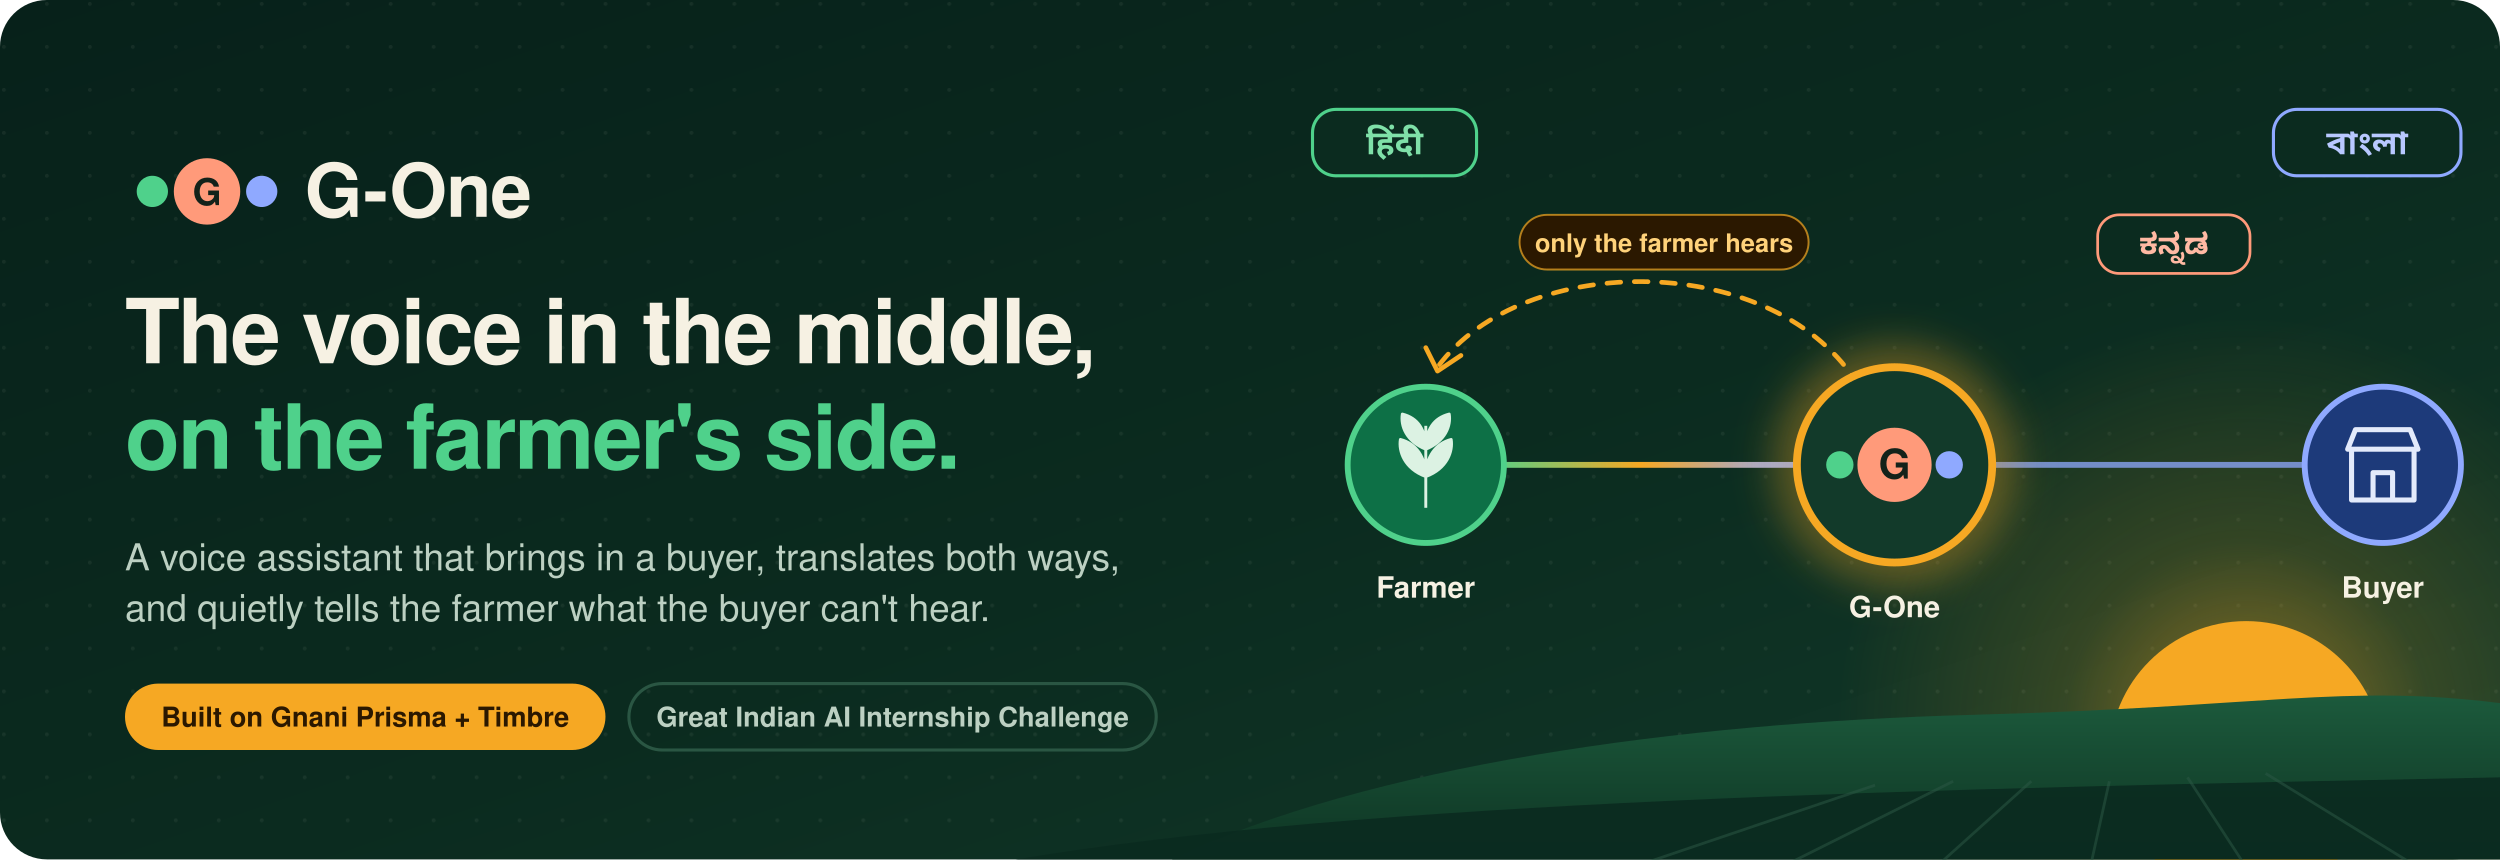
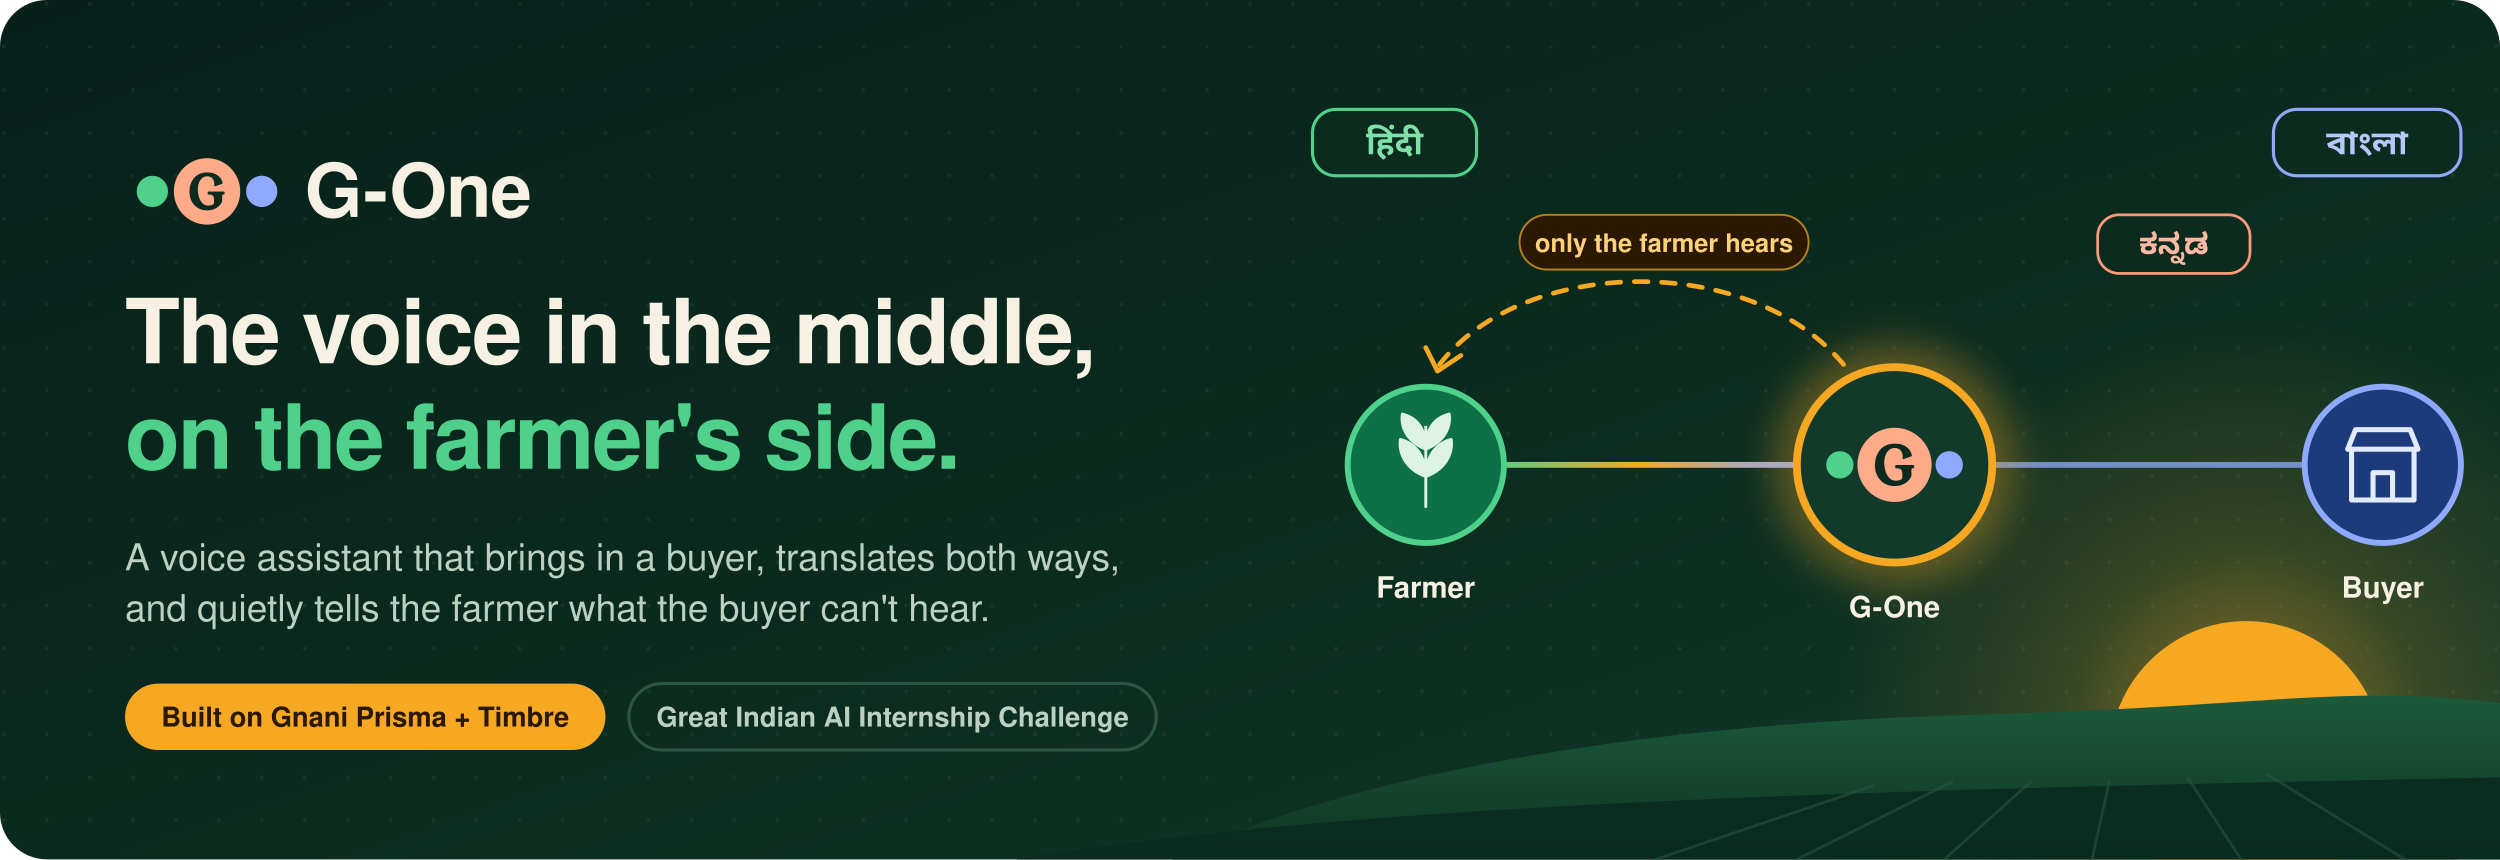
<svg xmlns="http://www.w3.org/2000/svg" width="1280" height="440" viewBox="0 0 1280 440" role="img" aria-label="G-One: the voice in the middle, on the farmer's side">
  <defs>
    <linearGradient id="sky" x1="0" y1="0" x2="1" y2="1">
      <stop offset="0" stop-color="#07211a" />
      <stop offset="0.55" stop-color="#0b2b1f" />
      <stop offset="1" stop-color="#123a2a" />
    </linearGradient>
    <radialGradient id="sun" cx="0.5" cy="0.5" r="0.5">
      <stop offset="0" stop-color="#f6a823" stop-opacity="0.55" />
      <stop offset="0.45" stop-color="#f6a823" stop-opacity="0.16" />
      <stop offset="1" stop-color="#f6a823" stop-opacity="0" />
    </radialGradient>
    <linearGradient id="field" x1="0" y1="0" x2="0" y2="1">
      <stop offset="0" stop-color="#1c5a3c" />
      <stop offset="1" stop-color="#0e3423" />
    </linearGradient>
    <linearGradient id="wire" gradientUnits="userSpaceOnUse" x1="70" y1="0" x2="230" y2="0">
      <stop offset="0" stop-color="#4fd18b" />
      <stop offset="0.5" stop-color="#f6a823" />
      <stop offset="1" stop-color="#8fa9ff" />
    </linearGradient>
    <pattern id="dots" width="22" height="22" patternUnits="userSpaceOnUse">
      <circle cx="2" cy="2" r="1" fill="#f6f1e3" fill-opacity="0.06" />
    </pattern>
    <filter id="soft" x="-50%" y="-50%" width="200%" height="200%">
      <feGaussianBlur stdDeviation="10" />
    </filter>
  </defs>
  <rect width="1280" height="440" rx="24" fill="url(#sky)" />
  <rect width="1280" height="440" rx="24" fill="url(#dots)" />
  <circle cx="1150" cy="372" r="210" fill="url(#sun)" />
  <circle cx="1150" cy="388" r="70" fill="#f6a823" />
  <path d="M600 440 C 700 392, 860 370, 1010 366 S 1200 350, 1280 360 L1280 440 Z" fill="url(#field)" />
  <path d="M520 440 C 700 410, 980 404, 1280 398 L1280 440 Z" fill="#0b2b1f" fill-opacity="0.9" />
  <g stroke="#2a5643" stroke-width="1.4" fill="none" opacity="0.55" transform="translate(0 50)">
    <path d="M700 440 L960 352" />
    <path d="M820 440 L1000 350" />
    <path d="M940 440 L1040 350" />
    <path d="M1060 440 L1080 350" />
    <path d="M1180 440 L1120 348" />
    <path d="M1280 420 L1160 346" />
  </g>
  <g transform="translate(690 168)">
    <path d="M70 70 L230 70" stroke="url(#wire)" stroke-width="3" stroke-linecap="round" />
    <path d="M330 70 L490 70" stroke="#8fa9ff" stroke-opacity="0.75" stroke-width="3" stroke-linecap="round" />
    <path d="M262 30 C 220 -40, 90 -40, 46 20" stroke="#f6a823" stroke-width="2.4" stroke-dasharray="7 7" fill="none" stroke-linecap="round" />
    <path d="M40 10 L46 22 L58 14" stroke="#f6a823" stroke-width="2.4" fill="none" stroke-linecap="round" stroke-linejoin="round" />
    <rect x="88" y="-58" width="148" height="28" rx="14" fill="#2b1800" stroke="#f6a823" stroke-opacity="0.7" />
    <text x="162" y="-39" text-anchor="middle" font-family="Segoe UI, Helvetica, Arial, sans-serif" font-size="13" font-weight="600" fill="#ffd27a">only the farmer hears</text>
    <circle cx="40" cy="70" r="40" fill="#0d7046" stroke="#4fd18b" stroke-width="3" />
    <path d="M40 92 L40 50 M40 62 C 30 58, 27 50, 28 44 C 36 46, 40 52, 40 62 Z M40 62 C 50 58, 53 50, 52 44 C 44 46, 40 52, 40 62 Z M40 76 C 29 72, 26 63, 27 57 C 35 59, 40 66, 40 76 Z M40 76 C 51 72, 54 63, 53 57 C 45 59, 40 66, 40 76 Z" fill="#dcf2e3" stroke="#dcf2e3" stroke-width="1.5" stroke-linejoin="round" />
    <text x="40" y="138" text-anchor="middle" font-family="Segoe UI, Helvetica, Arial, sans-serif" font-size="15" font-weight="700" fill="#f6f1e3">Farmer</text>
    <circle cx="280" cy="70" r="62" fill="#f6a823" opacity="0.35" filter="url(#soft)" />
    <circle cx="280" cy="70" r="50" fill="#123a2a" stroke="#f6a823" stroke-width="4" />
    <circle cx="252" cy="70" r="7" fill="#4fd18b" />
    <circle cx="308" cy="70" r="7" fill="#8fa9ff" />
-     <circle cx="280" cy="70" r="19" fill="#ff9a7a" />
-     <text x="280" y="77" text-anchor="middle" font-family="Segoe UI, Helvetica, Arial, sans-serif" font-size="21" font-weight="800" fill="#13221a">G</text>
+     <circle cx="280" cy="70" r="19" fill="#ffaa88" />
+     <path transform="translate(236.57 26.57) scale(2.7143)" fill="#0b2b1f" d="M14.06 15.62Q14.06 16.19 14.19 16.78Q14.31 17.38 14.58 17.88Q14.85 18.39 15.27 18.69Q15.70 19 16.29 19Q16.52 19 16.79 18.94Q17.07 18.89 17.27 18.75Q17.47 18.61 17.47 18.37L17.47 17.83Q17.47 17.24 17.31 17Q17.14 16.75 16.89 16.70Q16.63 16.65 16.37 16.65L16.29 16.65Q16.14 16.65 16.14 16.49L16.14 16.18Q16.14 16.03 16.29 16.03L19.55 16.03Q19.70 16.03 19.70 16.18L19.70 16.49Q19.70 16.65 19.55 16.65L19.46 16.65Q19.19 16.65 19.19 16.99L19.19 18.10Q18.84 18.93 18.03 19.46Q17.21 20 16.04 20Q15.17 20 14.48 19.70Q13.79 19.40 13.30 18.86Q12.82 18.33 12.56 17.62Q12.30 16.90 12.30 16.08Q12.30 15.56 12.41 14.99Q12.53 14.43 12.79 13.89Q13.05 13.36 13.49 12.93Q13.93 12.51 14.58 12.25Q15.22 12 16.11 12Q16.85 12 17.39 12.19Q17.94 12.37 18.30 12.66Q18.66 12.95 18.87 13.26Q19.08 13.57 19.17 13.83Q19.27 14.10 19.27 14.23Q19.27 14.32 19.22 14.36Q19.17 14.41 19.09 14.44L17.83 14.88Q17.79 14.89 17.74 14.91Q17.70 14.92 17.65 14.92Q17.61 14.92 17.56 14.91Q17.52 14.89 17.52 14.82Q17.52 14.77 17.53 14.69Q17.54 14.61 17.54 14.48Q17.54 13.77 17.17 13.29Q16.79 12.82 16.03 12.82Q15.44 12.82 14.99 13.17Q14.55 13.53 14.31 14.16Q14.06 14.79 14.06 15.62" />
    <text x="280" y="148" text-anchor="middle" font-family="Segoe UI, Helvetica, Arial, sans-serif" font-size="15" font-weight="700" fill="#f6f1e3">G-One</text>
    <circle cx="530" cy="70" r="40" fill="#1d3a7a" stroke="#8fa9ff" stroke-width="3" />
    <path d="M512 62 L516 52 L544 52 L548 62 Z M514 62 L514 88 L546 88 L546 62 M525 88 L525 74 L535 74 L535 88" fill="none" stroke="#e3eafb" stroke-width="2.6" stroke-linejoin="round" />
    <text x="530" y="138" text-anchor="middle" font-family="Segoe UI, Helvetica, Arial, sans-serif" font-size="15" font-weight="700" fill="#f6f1e3">Buyer</text>
    <rect x="-18" y="-112" width="84" height="34" rx="12" fill="#0b2b1f" stroke="#4fd18b" stroke-width="1.6" />
    <text x="24" y="-89" text-anchor="middle" font-family="Nirmala UI, Mangal, Noto Sans Devanagari, sans-serif" font-size="17" font-weight="700" fill="#7fe0a8">हिंदी</text>
    <rect x="474" y="-112" width="96" height="34" rx="12" fill="#0b2b1f" stroke="#8fa9ff" stroke-width="1.6" />
    <text x="522" y="-89" text-anchor="middle" font-family="Nirmala UI, Vrinda, Noto Sans Bengali, sans-serif" font-size="17" font-weight="700" fill="#b8c8ff">বাংলা</text>
    <rect x="384" y="-58" width="78" height="30" rx="11" fill="#0b2b1f" stroke="#ff9a7a" stroke-width="1.4" />
    <text x="423" y="-38" text-anchor="middle" font-family="Nirmala UI, Tunga, Noto Sans Kannada, sans-serif" font-size="15" font-weight="700" fill="#ffb9a3">ಕನ್ನಡ</text>
  </g>
  <g font-family="Segoe UI, Helvetica, Arial, sans-serif">
    <circle cx="78" cy="98" r="8" fill="#4fd18b" />
-     <circle cx="106" cy="98" r="17" fill="#ff9a7a" />
-     <text x="106" y="105" text-anchor="middle" font-size="19" font-weight="800" fill="#13221a">G</text>
+     <circle cx="106" cy="98" r="17" fill="#ffaa88" />
+     <path transform="translate(67.14 59.14) scale(2.4286)" fill="#0b2b1f" d="M14.06 15.62Q14.06 16.19 14.19 16.78Q14.31 17.38 14.58 17.88Q14.85 18.39 15.27 18.69Q15.70 19 16.29 19Q16.52 19 16.79 18.94Q17.07 18.89 17.27 18.75Q17.47 18.61 17.47 18.37L17.47 17.83Q17.47 17.24 17.31 17Q17.14 16.75 16.89 16.70Q16.63 16.65 16.37 16.65L16.29 16.65Q16.14 16.65 16.14 16.49L16.14 16.18Q16.14 16.03 16.29 16.03L19.55 16.03Q19.70 16.03 19.70 16.18L19.70 16.49Q19.70 16.65 19.55 16.65L19.46 16.65Q19.19 16.65 19.19 16.99L19.19 18.10Q18.84 18.93 18.03 19.46Q17.21 20 16.04 20Q15.17 20 14.48 19.70Q13.79 19.40 13.30 18.86Q12.82 18.33 12.56 17.62Q12.30 16.90 12.30 16.08Q12.30 15.56 12.41 14.99Q12.53 14.43 12.79 13.89Q13.05 13.36 13.49 12.93Q13.93 12.51 14.58 12.25Q15.22 12 16.11 12Q16.85 12 17.39 12.19Q17.94 12.37 18.30 12.66Q18.66 12.95 18.87 13.26Q19.08 13.57 19.17 13.83Q19.27 14.10 19.27 14.23Q19.27 14.32 19.22 14.36Q19.17 14.41 19.09 14.44L17.83 14.88Q17.79 14.89 17.74 14.91Q17.70 14.92 17.65 14.92Q17.61 14.92 17.56 14.91Q17.52 14.89 17.52 14.82Q17.52 14.77 17.53 14.69Q17.54 14.61 17.54 14.48Q17.54 13.77 17.17 13.29Q16.79 12.82 16.03 12.82Q15.44 12.82 14.99 13.17Q14.55 13.53 14.31 14.16Q14.06 14.79 14.06 15.62" />
    <circle cx="134" cy="98" r="8" fill="#8fa9ff" />
    <text x="156" y="111" font-size="38" font-weight="800" fill="#f6f1e3" letter-spacing="-0.5">G-One</text>
    <text x="64" y="186" font-size="46" font-weight="800" fill="#f6f1e3" letter-spacing="-1">The voice in the middle,</text>
    <text x="64" y="240" font-size="46" font-weight="800" fill="#4fd18b" letter-spacing="-1">on the farmer's side.</text>
    <text x="64" y="292" font-size="19" fill="#bcd0c2">A voice assistant that brings in a buyer, translates both ways,</text>
    <text x="64" y="318" font-size="19" fill="#bcd0c2">and quietly tells the farmer what the buyer can't hear.</text>
    <rect x="64" y="350" width="246" height="34" rx="17" fill="#f6a823" />
    <text x="187" y="372" text-anchor="middle" font-size="14" font-weight="700" fill="#2b1800">Built on Gnani Prisma + Timbre</text>
    <rect x="322" y="350" width="270" height="34" rx="17" fill="none" stroke="#2a5643" stroke-width="1.6" />
    <text x="457" y="372" text-anchor="middle" font-size="14" font-weight="600" fill="#bcd0c2">Great Indian AI Internship Challenge</text>
  </g>
</svg>
